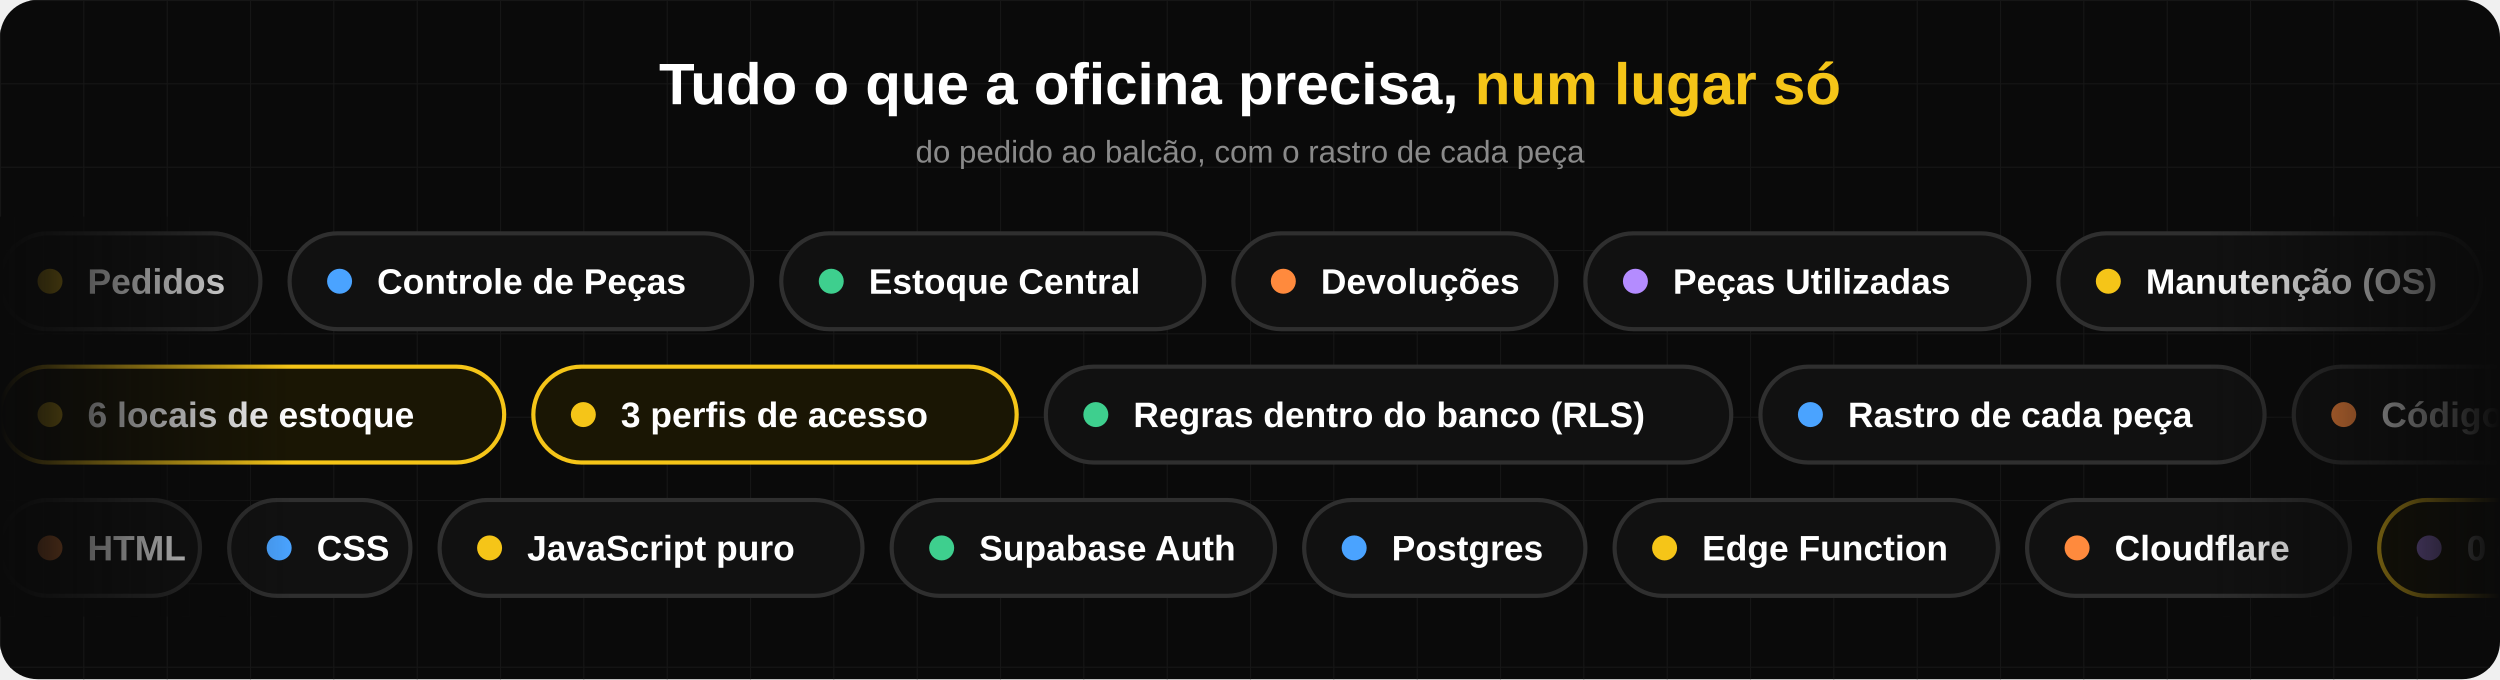
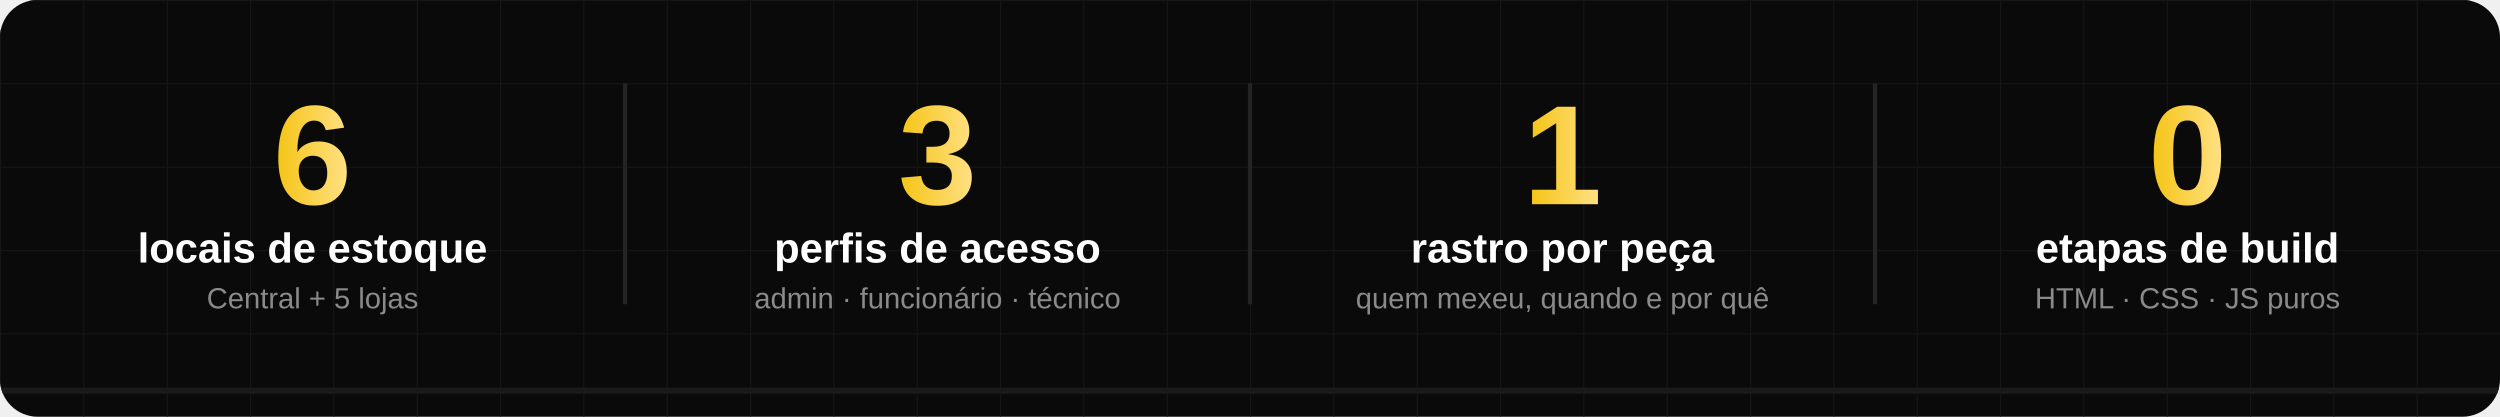
- <svg xmlns="http://www.w3.org/2000/svg" viewBox="0 0 1200 326" width="1200" height="326" role="img" aria-label="Tudo o que a oficina precisa em um lugar só: módulos do sistema, regras de acesso e tecnologias">
+ <svg xmlns="http://www.w3.org/2000/svg" viewBox="0 0 1200 200" width="1200" height="200" role="img" aria-label="6 locais de estoque, 3 perfis de acesso, 1 rastro por peça, 0 etapas de build">
  <defs>
    <linearGradient id="y" x1="0" x2="1">
      <stop offset="0" stop-color="#F5C518" />
      <stop offset="1" stop-color="#FFE082" />
    </linearGradient>
-     <linearGradient id="fl" x1="0" x2="1">
-       <stop offset="0" stop-color="#0a0a0a" />
-       <stop offset="1" stop-color="#0a0a0a" stop-opacity="0" />
-     </linearGradient>
-     <linearGradient id="fr" x1="0" x2="1">
-       <stop offset="0" stop-color="#0a0a0a" stop-opacity="0" />
-       <stop offset="1" stop-color="#0a0a0a" />
+     <linearGradient id="sw" x1="0" x2="1">
+       <stop offset="0" stop-color="#F5C518" stop-opacity="0" />
+       <stop offset=".5" stop-color="#F5C518" />
+       <stop offset="1" stop-color="#F5C518" stop-opacity="0" />
    </linearGradient>
    <pattern id="g" width="40" height="40" patternUnits="userSpaceOnUse">
      <path d="M40 0H0V40" fill="none" stroke="#161616" stroke-width="1" />
    </pattern>
    <clipPath id="card">
-       <rect width="1200" height="326" rx="18" />
+       <rect width="1200" height="200" rx="18" />
    </clipPath>
  </defs>
  <g clip-path="url(#card)">
-     <rect width="1200" height="326" fill="#0a0a0a" />
-     <rect width="1200" height="326" fill="url(#g)" />
-     <text x="600" y="50" text-anchor="middle" font-family="'Outfit','Segoe UI',system-ui,-apple-system,Arial,sans-serif" font-size="28" font-weight="800" fill="#fff">Tudo o que a oficina precisa, <tspan fill="#F5C518">num lugar só</tspan>
-     </text>
-     <text x="600" y="78" text-anchor="middle" font-family="'Outfit','Segoe UI',system-ui,-apple-system,Arial,sans-serif" font-size="15" fill="#8a8a8a">do pedido ao balcão, com o rastro de cada peça</text>
+     <rect width="1200" height="200" fill="#0a0a0a" />
+     <rect width="1200" height="200" fill="url(#g)" />
    <g>
-       <animateTransform attributeName="transform" type="translate" from="0 0" to="-3093 0" dur="55.2s" repeatCount="indefinite" />
-       <rect x="0" y="112" width="125" height="46" rx="23" fill="#111" stroke="#2f2f2f" stroke-width="2" />
-       <circle cx="24" cy="135" r="6" fill="#F5C518" />
-       <text x="42" y="141" font-family="'Outfit','Segoe UI',system-ui,-apple-system,Arial,sans-serif" font-size="17" font-weight="600" fill="#fff">Pedidos</text>
-       <rect x="139" y="112" width="222" height="46" rx="23" fill="#111" stroke="#2f2f2f" stroke-width="2" />
-       <circle cx="163" cy="135" r="6" fill="#4aa3ff" />
-       <text x="181" y="141" font-family="'Outfit','Segoe UI',system-ui,-apple-system,Arial,sans-serif" font-size="17" font-weight="600" fill="#fff">Controle de Peças</text>
-       <rect x="375" y="112" width="203" height="46" rx="23" fill="#111" stroke="#2f2f2f" stroke-width="2" />
-       <circle cx="399" cy="135" r="6" fill="#3ECF8E" />
-       <text x="417" y="141" font-family="'Outfit','Segoe UI',system-ui,-apple-system,Arial,sans-serif" font-size="17" font-weight="600" fill="#fff">Estoque Central</text>
-       <rect x="592" y="112" width="155" height="46" rx="23" fill="#111" stroke="#2f2f2f" stroke-width="2" />
-       <circle cx="616" cy="135" r="6" fill="#ff8a3d" />
-       <text x="634" y="141" font-family="'Outfit','Segoe UI',system-ui,-apple-system,Arial,sans-serif" font-size="17" font-weight="600" fill="#fff">Devoluções</text>
-       <rect x="761" y="112" width="213" height="46" rx="23" fill="#111" stroke="#2f2f2f" stroke-width="2" />
-       <circle cx="785" cy="135" r="6" fill="#b48cff" />
-       <text x="803" y="141" font-family="'Outfit','Segoe UI',system-ui,-apple-system,Arial,sans-serif" font-size="17" font-weight="600" fill="#fff">Peças Utilizadas</text>
-       <rect x="988" y="112" width="203" height="46" rx="23" fill="#111" stroke="#2f2f2f" stroke-width="2" />
-       <circle cx="1012" cy="135" r="6" fill="#F5C518" />
-       <text x="1030" y="141" font-family="'Outfit','Segoe UI',system-ui,-apple-system,Arial,sans-serif" font-size="17" font-weight="600" fill="#fff">Manutenção (OS)</text>
-       <rect x="1205" y="112" width="232" height="46" rx="23" fill="#111" stroke="#2f2f2f" stroke-width="2" />
-       <circle cx="1229" cy="135" r="6" fill="#4aa3ff" />
-       <text x="1247" y="141" font-family="'Outfit','Segoe UI',system-ui,-apple-system,Arial,sans-serif" font-size="17" font-weight="600" fill="#fff">Fechamento Técnico</text>
-       <rect x="1451" y="112" width="261" height="46" rx="23" fill="#111" stroke="#2f2f2f" stroke-width="2" />
-       <circle cx="1475" cy="135" r="6" fill="#3ECF8E" />
-       <text x="1493" y="141" font-family="'Outfit','Segoe UI',system-ui,-apple-system,Arial,sans-serif" font-size="17" font-weight="600" fill="#fff">Manutenção de Manetes</text>
-       <rect x="1726" y="112" width="281" height="46" rx="23" fill="#111" stroke="#2f2f2f" stroke-width="2" />
-       <circle cx="1750" cy="135" r="6" fill="#ff8a3d" />
-       <text x="1768" y="141" font-family="'Outfit','Segoe UI',system-ui,-apple-system,Arial,sans-serif" font-size="17" font-weight="600" fill="#fff">Catálogo e Fornecedores</text>
-       <rect x="2021" y="112" width="310" height="46" rx="23" fill="#111" stroke="#2f2f2f" stroke-width="2" />
-       <circle cx="2045" cy="135" r="6" fill="#b48cff" />
-       <text x="2063" y="141" font-family="'Outfit','Segoe UI',system-ui,-apple-system,Arial,sans-serif" font-size="17" font-weight="600" fill="#fff">Transferências entre lojas</text>
-       <rect x="2345" y="112" width="145" height="46" rx="23" fill="#111" stroke="#2f2f2f" stroke-width="2" />
-       <circle cx="2369" cy="135" r="6" fill="#F5C518" />
-       <text x="2387" y="141" font-family="'Outfit','Segoe UI',system-ui,-apple-system,Arial,sans-serif" font-size="17" font-weight="600" fill="#fff">Histórico</text>
-       <rect x="2504" y="112" width="222" height="46" rx="23" fill="#111" stroke="#2f2f2f" stroke-width="2" />
-       <circle cx="2528" cy="135" r="6" fill="#4aa3ff" />
-       <text x="2546" y="141" font-family="'Outfit','Segoe UI',system-ui,-apple-system,Arial,sans-serif" font-size="17" font-weight="600" fill="#fff">Relatórios em CSV</text>
-       <rect x="2740" y="112" width="339" height="46" rx="23" fill="#111" stroke="#2f2f2f" stroke-width="2" />
-       <circle cx="2764" cy="135" r="6" fill="#3ECF8E" />
-       <text x="2782" y="141" font-family="'Outfit','Segoe UI',system-ui,-apple-system,Arial,sans-serif" font-size="17" font-weight="600" fill="#fff">Importar e exportar planilhas</text>
-       <rect x="3093" y="112" width="125" height="46" rx="23" fill="#111" stroke="#2f2f2f" stroke-width="2" />
-       <circle cx="3117" cy="135" r="6" fill="#F5C518" />
-       <text x="3135" y="141" font-family="'Outfit','Segoe UI',system-ui,-apple-system,Arial,sans-serif" font-size="17" font-weight="600" fill="#fff">Pedidos</text>
-       <rect x="3232" y="112" width="222" height="46" rx="23" fill="#111" stroke="#2f2f2f" stroke-width="2" />
-       <circle cx="3256" cy="135" r="6" fill="#4aa3ff" />
-       <text x="3274" y="141" font-family="'Outfit','Segoe UI',system-ui,-apple-system,Arial,sans-serif" font-size="17" font-weight="600" fill="#fff">Controle de Peças</text>
-       <rect x="3468" y="112" width="203" height="46" rx="23" fill="#111" stroke="#2f2f2f" stroke-width="2" />
-       <circle cx="3492" cy="135" r="6" fill="#3ECF8E" />
-       <text x="3510" y="141" font-family="'Outfit','Segoe UI',system-ui,-apple-system,Arial,sans-serif" font-size="17" font-weight="600" fill="#fff">Estoque Central</text>
-       <rect x="3685" y="112" width="155" height="46" rx="23" fill="#111" stroke="#2f2f2f" stroke-width="2" />
-       <circle cx="3709" cy="135" r="6" fill="#ff8a3d" />
-       <text x="3727" y="141" font-family="'Outfit','Segoe UI',system-ui,-apple-system,Arial,sans-serif" font-size="17" font-weight="600" fill="#fff">Devoluções</text>
-       <rect x="3854" y="112" width="213" height="46" rx="23" fill="#111" stroke="#2f2f2f" stroke-width="2" />
-       <circle cx="3878" cy="135" r="6" fill="#b48cff" />
-       <text x="3896" y="141" font-family="'Outfit','Segoe UI',system-ui,-apple-system,Arial,sans-serif" font-size="17" font-weight="600" fill="#fff">Peças Utilizadas</text>
-       <rect x="4081" y="112" width="203" height="46" rx="23" fill="#111" stroke="#2f2f2f" stroke-width="2" />
-       <circle cx="4105" cy="135" r="6" fill="#F5C518" />
-       <text x="4123" y="141" font-family="'Outfit','Segoe UI',system-ui,-apple-system,Arial,sans-serif" font-size="17" font-weight="600" fill="#fff">Manutenção (OS)</text>
-       <rect x="4298" y="112" width="232" height="46" rx="23" fill="#111" stroke="#2f2f2f" stroke-width="2" />
-       <circle cx="4322" cy="135" r="6" fill="#4aa3ff" />
-       <text x="4340" y="141" font-family="'Outfit','Segoe UI',system-ui,-apple-system,Arial,sans-serif" font-size="17" font-weight="600" fill="#fff">Fechamento Técnico</text>
-       <rect x="4544" y="112" width="261" height="46" rx="23" fill="#111" stroke="#2f2f2f" stroke-width="2" />
-       <circle cx="4568" cy="135" r="6" fill="#3ECF8E" />
-       <text x="4586" y="141" font-family="'Outfit','Segoe UI',system-ui,-apple-system,Arial,sans-serif" font-size="17" font-weight="600" fill="#fff">Manutenção de Manetes</text>
-       <rect x="4819" y="112" width="281" height="46" rx="23" fill="#111" stroke="#2f2f2f" stroke-width="2" />
-       <circle cx="4843" cy="135" r="6" fill="#ff8a3d" />
-       <text x="4861" y="141" font-family="'Outfit','Segoe UI',system-ui,-apple-system,Arial,sans-serif" font-size="17" font-weight="600" fill="#fff">Catálogo e Fornecedores</text>
-       <rect x="5114" y="112" width="310" height="46" rx="23" fill="#111" stroke="#2f2f2f" stroke-width="2" />
-       <circle cx="5138" cy="135" r="6" fill="#b48cff" />
-       <text x="5156" y="141" font-family="'Outfit','Segoe UI',system-ui,-apple-system,Arial,sans-serif" font-size="17" font-weight="600" fill="#fff">Transferências entre lojas</text>
-       <rect x="5438" y="112" width="145" height="46" rx="23" fill="#111" stroke="#2f2f2f" stroke-width="2" />
-       <circle cx="5462" cy="135" r="6" fill="#F5C518" />
-       <text x="5480" y="141" font-family="'Outfit','Segoe UI',system-ui,-apple-system,Arial,sans-serif" font-size="17" font-weight="600" fill="#fff">Histórico</text>
-       <rect x="5597" y="112" width="222" height="46" rx="23" fill="#111" stroke="#2f2f2f" stroke-width="2" />
-       <circle cx="5621" cy="135" r="6" fill="#4aa3ff" />
-       <text x="5639" y="141" font-family="'Outfit','Segoe UI',system-ui,-apple-system,Arial,sans-serif" font-size="17" font-weight="600" fill="#fff">Relatórios em CSV</text>
-       <rect x="5833" y="112" width="339" height="46" rx="23" fill="#111" stroke="#2f2f2f" stroke-width="2" />
-       <circle cx="5857" cy="135" r="6" fill="#3ECF8E" />
-       <text x="5875" y="141" font-family="'Outfit','Segoe UI',system-ui,-apple-system,Arial,sans-serif" font-size="17" font-weight="600" fill="#fff">Importar e exportar planilhas</text>
+       <animate attributeName="opacity" values="1;.55;1;1" keyTimes="0;.12;.3;1" dur="6s" begin="0.0s" repeatCount="indefinite" />
+       <text x="150" y="98" text-anchor="middle" font-family="'Outfit','Segoe UI',system-ui,-apple-system,Arial,sans-serif" font-size="68" font-weight="800" fill="url(#y)">6</text>
    </g>
+     <text x="150" y="126" text-anchor="middle" font-family="'Outfit','Segoe UI',system-ui,-apple-system,Arial,sans-serif" font-size="20" font-weight="700" fill="#fff">locais de estoque</text>
+     <text x="150" y="148" text-anchor="middle" font-family="'Outfit','Segoe UI',system-ui,-apple-system,Arial,sans-serif" font-size="14" fill="#8a8a8a">Central + 5 lojas</text>
+     <line x1="300" x2="300" y1="40" y2="146" stroke="#242424" stroke-width="2" />
    <g>
-       <animateTransform attributeName="transform" type="translate" from="-2580 0" to="0 0" dur="58.6s" repeatCount="indefinite" />
-       <rect x="0" y="176" width="242" height="46" rx="23" fill="#1a1604" stroke="#F5C518" stroke-width="2" />
-       <circle cx="24" cy="199" r="6" fill="#F5C518" />
-       <text x="42" y="205" font-family="'Outfit','Segoe UI',system-ui,-apple-system,Arial,sans-serif" font-size="17" font-weight="600" fill="#fff">6 locais de estoque</text>
-       <rect x="256" y="176" width="232" height="46" rx="23" fill="#1a1604" stroke="#F5C518" stroke-width="2" />
-       <circle cx="280" cy="199" r="6" fill="#F5C518" />
-       <text x="298" y="205" font-family="'Outfit','Segoe UI',system-ui,-apple-system,Arial,sans-serif" font-size="17" font-weight="600" fill="#fff">3 perfis de acesso</text>
-       <rect x="502" y="176" width="329" height="46" rx="23" fill="#111" stroke="#2f2f2f" stroke-width="2" />
-       <circle cx="526" cy="199" r="6" fill="#3ECF8E" />
-       <text x="544" y="205" font-family="'Outfit','Segoe UI',system-ui,-apple-system,Arial,sans-serif" font-size="17" font-weight="600" fill="#fff">Regras dentro do banco (RLS)</text>
-       <rect x="845" y="176" width="242" height="46" rx="23" fill="#111" stroke="#2f2f2f" stroke-width="2" />
-       <circle cx="869" cy="199" r="6" fill="#4aa3ff" />
-       <text x="887" y="205" font-family="'Outfit','Segoe UI',system-ui,-apple-system,Arial,sans-serif" font-size="17" font-weight="600" fill="#fff">Rastro de cada peça</text>
-       <rect x="1101" y="176" width="339" height="46" rx="23" fill="#111" stroke="#2f2f2f" stroke-width="2" />
-       <circle cx="1125" cy="199" r="6" fill="#ff8a3d" />
-       <text x="1143" y="205" font-family="'Outfit','Segoe UI',system-ui,-apple-system,Arial,sans-serif" font-size="17" font-weight="600" fill="#fff">Código por peça · PED-0001-01</text>
-       <rect x="1454" y="176" width="261" height="46" rx="23" fill="#111" stroke="#2f2f2f" stroke-width="2" />
-       <circle cx="1478" cy="199" r="6" fill="#b48cff" />
-       <text x="1496" y="205" font-family="'Outfit','Segoe UI',system-ui,-apple-system,Arial,sans-serif" font-size="17" font-weight="600" fill="#fff">Logar como, sem senha</text>
-       <rect x="1729" y="176" width="455" height="46" rx="23" fill="#111" stroke="#2f2f2f" stroke-width="2" />
-       <circle cx="1753" cy="199" r="6" fill="#F5C518" />
-       <text x="1771" y="205" font-family="'Outfit','Segoe UI',system-ui,-apple-system,Arial,sans-serif" font-size="17" font-weight="600" fill="#fff">Usuário desativado perde o acesso na hora</text>
-       <rect x="2198" y="176" width="368" height="46" rx="23" fill="#111" stroke="#2f2f2f" stroke-width="2" />
-       <circle cx="2222" cy="199" r="6" fill="#3ECF8E" />
-       <text x="2240" y="205" font-family="'Outfit','Segoe UI',system-ui,-apple-system,Arial,sans-serif" font-size="17" font-weight="600" fill="#fff">Só o técnico atualiza as manetes</text>
-       <rect x="2580" y="176" width="242" height="46" rx="23" fill="#1a1604" stroke="#F5C518" stroke-width="2" />
-       <circle cx="2604" cy="199" r="6" fill="#F5C518" />
-       <text x="2622" y="205" font-family="'Outfit','Segoe UI',system-ui,-apple-system,Arial,sans-serif" font-size="17" font-weight="600" fill="#fff">6 locais de estoque</text>
-       <rect x="2836" y="176" width="232" height="46" rx="23" fill="#1a1604" stroke="#F5C518" stroke-width="2" />
-       <circle cx="2860" cy="199" r="6" fill="#F5C518" />
-       <text x="2878" y="205" font-family="'Outfit','Segoe UI',system-ui,-apple-system,Arial,sans-serif" font-size="17" font-weight="600" fill="#fff">3 perfis de acesso</text>
-       <rect x="3082" y="176" width="329" height="46" rx="23" fill="#111" stroke="#2f2f2f" stroke-width="2" />
-       <circle cx="3106" cy="199" r="6" fill="#3ECF8E" />
-       <text x="3124" y="205" font-family="'Outfit','Segoe UI',system-ui,-apple-system,Arial,sans-serif" font-size="17" font-weight="600" fill="#fff">Regras dentro do banco (RLS)</text>
-       <rect x="3425" y="176" width="242" height="46" rx="23" fill="#111" stroke="#2f2f2f" stroke-width="2" />
-       <circle cx="3449" cy="199" r="6" fill="#4aa3ff" />
-       <text x="3467" y="205" font-family="'Outfit','Segoe UI',system-ui,-apple-system,Arial,sans-serif" font-size="17" font-weight="600" fill="#fff">Rastro de cada peça</text>
-       <rect x="3681" y="176" width="339" height="46" rx="23" fill="#111" stroke="#2f2f2f" stroke-width="2" />
-       <circle cx="3705" cy="199" r="6" fill="#ff8a3d" />
-       <text x="3723" y="205" font-family="'Outfit','Segoe UI',system-ui,-apple-system,Arial,sans-serif" font-size="17" font-weight="600" fill="#fff">Código por peça · PED-0001-01</text>
-       <rect x="4034" y="176" width="261" height="46" rx="23" fill="#111" stroke="#2f2f2f" stroke-width="2" />
-       <circle cx="4058" cy="199" r="6" fill="#b48cff" />
-       <text x="4076" y="205" font-family="'Outfit','Segoe UI',system-ui,-apple-system,Arial,sans-serif" font-size="17" font-weight="600" fill="#fff">Logar como, sem senha</text>
-       <rect x="4309" y="176" width="455" height="46" rx="23" fill="#111" stroke="#2f2f2f" stroke-width="2" />
-       <circle cx="4333" cy="199" r="6" fill="#F5C518" />
-       <text x="4351" y="205" font-family="'Outfit','Segoe UI',system-ui,-apple-system,Arial,sans-serif" font-size="17" font-weight="600" fill="#fff">Usuário desativado perde o acesso na hora</text>
-       <rect x="4778" y="176" width="368" height="46" rx="23" fill="#111" stroke="#2f2f2f" stroke-width="2" />
-       <circle cx="4802" cy="199" r="6" fill="#3ECF8E" />
-       <text x="4820" y="205" font-family="'Outfit','Segoe UI',system-ui,-apple-system,Arial,sans-serif" font-size="17" font-weight="600" fill="#fff">Só o técnico atualiza as manetes</text>
+       <animate attributeName="opacity" values="1;.55;1;1" keyTimes="0;.12;.3;1" dur="6s" begin="0.9s" repeatCount="indefinite" />
+       <text x="450" y="98" text-anchor="middle" font-family="'Outfit','Segoe UI',system-ui,-apple-system,Arial,sans-serif" font-size="68" font-weight="800" fill="url(#y)">3</text>
    </g>
+     <text x="450" y="126" text-anchor="middle" font-family="'Outfit','Segoe UI',system-ui,-apple-system,Arial,sans-serif" font-size="20" font-weight="700" fill="#fff">perfis de acesso</text>
+     <text x="450" y="148" text-anchor="middle" font-family="'Outfit','Segoe UI',system-ui,-apple-system,Arial,sans-serif" font-size="14" fill="#8a8a8a">admin · funcionário · técnico</text>
+     <line x1="600" x2="600" y1="40" y2="146" stroke="#242424" stroke-width="2" />
    <g>
-       <animateTransform attributeName="transform" type="translate" from="0 0" to="-1663 0" dur="46.2s" repeatCount="indefinite" />
-       <rect x="0" y="240" width="96" height="46" rx="23" fill="#111" stroke="#2f2f2f" stroke-width="2" />
-       <circle cx="24" cy="263" r="6" fill="#ff8a3d" />
-       <text x="42" y="269" font-family="'Outfit','Segoe UI',system-ui,-apple-system,Arial,sans-serif" font-size="17" font-weight="600" fill="#fff">HTML</text>
-       <rect x="110" y="240" width="87" height="46" rx="23" fill="#111" stroke="#2f2f2f" stroke-width="2" />
-       <circle cx="134" cy="263" r="6" fill="#4aa3ff" />
-       <text x="152" y="269" font-family="'Outfit','Segoe UI',system-ui,-apple-system,Arial,sans-serif" font-size="17" font-weight="600" fill="#fff">CSS</text>
-       <rect x="211" y="240" width="203" height="46" rx="23" fill="#111" stroke="#2f2f2f" stroke-width="2" />
-       <circle cx="235" cy="263" r="6" fill="#F5C518" />
-       <text x="253" y="269" font-family="'Outfit','Segoe UI',system-ui,-apple-system,Arial,sans-serif" font-size="17" font-weight="600" fill="#fff">JavaScript puro</text>
-       <rect x="428" y="240" width="184" height="46" rx="23" fill="#111" stroke="#2f2f2f" stroke-width="2" />
-       <circle cx="452" cy="263" r="6" fill="#3ECF8E" />
-       <text x="470" y="269" font-family="'Outfit','Segoe UI',system-ui,-apple-system,Arial,sans-serif" font-size="17" font-weight="600" fill="#fff">Supabase Auth</text>
-       <rect x="626" y="240" width="135" height="46" rx="23" fill="#111" stroke="#2f2f2f" stroke-width="2" />
-       <circle cx="650" cy="263" r="6" fill="#4aa3ff" />
-       <text x="668" y="269" font-family="'Outfit','Segoe UI',system-ui,-apple-system,Arial,sans-serif" font-size="17" font-weight="600" fill="#fff">Postgres</text>
-       <rect x="775" y="240" width="184" height="46" rx="23" fill="#111" stroke="#2f2f2f" stroke-width="2" />
-       <circle cx="799" cy="263" r="6" fill="#F5C518" />
-       <text x="817" y="269" font-family="'Outfit','Segoe UI',system-ui,-apple-system,Arial,sans-serif" font-size="17" font-weight="600" fill="#fff">Edge Function</text>
-       <rect x="973" y="240" width="155" height="46" rx="23" fill="#111" stroke="#2f2f2f" stroke-width="2" />
-       <circle cx="997" cy="263" r="6" fill="#ff8a3d" />
-       <text x="1015" y="269" font-family="'Outfit','Segoe UI',system-ui,-apple-system,Arial,sans-serif" font-size="17" font-weight="600" fill="#fff">Cloudflare</text>
-       <rect x="1142" y="240" width="222" height="46" rx="23" fill="#1a1604" stroke="#F5C518" stroke-width="2" />
-       <circle cx="1166" cy="263" r="6" fill="#b48cff" />
-       <text x="1184" y="269" font-family="'Outfit','Segoe UI',system-ui,-apple-system,Arial,sans-serif" font-size="17" font-weight="600" fill="#fff">0 etapas de build</text>
-       <rect x="1378" y="240" width="271" height="46" rx="23" fill="#111" stroke="#2f2f2f" stroke-width="2" />
-       <circle cx="1402" cy="263" r="6" fill="#3ECF8E" />
-       <text x="1420" y="269" font-family="'Outfit','Segoe UI',system-ui,-apple-system,Arial,sans-serif" font-size="17" font-weight="600" fill="#fff">deploy a cada git push</text>
-       <rect x="1663" y="240" width="96" height="46" rx="23" fill="#111" stroke="#2f2f2f" stroke-width="2" />
-       <circle cx="1687" cy="263" r="6" fill="#ff8a3d" />
-       <text x="1705" y="269" font-family="'Outfit','Segoe UI',system-ui,-apple-system,Arial,sans-serif" font-size="17" font-weight="600" fill="#fff">HTML</text>
-       <rect x="1773" y="240" width="87" height="46" rx="23" fill="#111" stroke="#2f2f2f" stroke-width="2" />
-       <circle cx="1797" cy="263" r="6" fill="#4aa3ff" />
-       <text x="1815" y="269" font-family="'Outfit','Segoe UI',system-ui,-apple-system,Arial,sans-serif" font-size="17" font-weight="600" fill="#fff">CSS</text>
-       <rect x="1874" y="240" width="203" height="46" rx="23" fill="#111" stroke="#2f2f2f" stroke-width="2" />
-       <circle cx="1898" cy="263" r="6" fill="#F5C518" />
-       <text x="1916" y="269" font-family="'Outfit','Segoe UI',system-ui,-apple-system,Arial,sans-serif" font-size="17" font-weight="600" fill="#fff">JavaScript puro</text>
-       <rect x="2091" y="240" width="184" height="46" rx="23" fill="#111" stroke="#2f2f2f" stroke-width="2" />
-       <circle cx="2115" cy="263" r="6" fill="#3ECF8E" />
-       <text x="2133" y="269" font-family="'Outfit','Segoe UI',system-ui,-apple-system,Arial,sans-serif" font-size="17" font-weight="600" fill="#fff">Supabase Auth</text>
-       <rect x="2289" y="240" width="135" height="46" rx="23" fill="#111" stroke="#2f2f2f" stroke-width="2" />
-       <circle cx="2313" cy="263" r="6" fill="#4aa3ff" />
-       <text x="2331" y="269" font-family="'Outfit','Segoe UI',system-ui,-apple-system,Arial,sans-serif" font-size="17" font-weight="600" fill="#fff">Postgres</text>
-       <rect x="2438" y="240" width="184" height="46" rx="23" fill="#111" stroke="#2f2f2f" stroke-width="2" />
-       <circle cx="2462" cy="263" r="6" fill="#F5C518" />
-       <text x="2480" y="269" font-family="'Outfit','Segoe UI',system-ui,-apple-system,Arial,sans-serif" font-size="17" font-weight="600" fill="#fff">Edge Function</text>
-       <rect x="2636" y="240" width="155" height="46" rx="23" fill="#111" stroke="#2f2f2f" stroke-width="2" />
-       <circle cx="2660" cy="263" r="6" fill="#ff8a3d" />
-       <text x="2678" y="269" font-family="'Outfit','Segoe UI',system-ui,-apple-system,Arial,sans-serif" font-size="17" font-weight="600" fill="#fff">Cloudflare</text>
-       <rect x="2805" y="240" width="222" height="46" rx="23" fill="#1a1604" stroke="#F5C518" stroke-width="2" />
-       <circle cx="2829" cy="263" r="6" fill="#b48cff" />
-       <text x="2847" y="269" font-family="'Outfit','Segoe UI',system-ui,-apple-system,Arial,sans-serif" font-size="17" font-weight="600" fill="#fff">0 etapas de build</text>
-       <rect x="3041" y="240" width="271" height="46" rx="23" fill="#111" stroke="#2f2f2f" stroke-width="2" />
-       <circle cx="3065" cy="263" r="6" fill="#3ECF8E" />
-       <text x="3083" y="269" font-family="'Outfit','Segoe UI',system-ui,-apple-system,Arial,sans-serif" font-size="17" font-weight="600" fill="#fff">deploy a cada git push</text>
+       <animate attributeName="opacity" values="1;.55;1;1" keyTimes="0;.12;.3;1" dur="6s" begin="1.8s" repeatCount="indefinite" />
+       <text x="750" y="98" text-anchor="middle" font-family="'Outfit','Segoe UI',system-ui,-apple-system,Arial,sans-serif" font-size="68" font-weight="800" fill="url(#y)">1</text>
    </g>
-     <rect x="0" y="104" width="140" height="192" fill="url(#fl)" />
-     <rect x="1060" y="104" width="140" height="192" fill="url(#fr)" />
+     <text x="750" y="126" text-anchor="middle" font-family="'Outfit','Segoe UI',system-ui,-apple-system,Arial,sans-serif" font-size="20" font-weight="700" fill="#fff">rastro por peça</text>
+     <text x="750" y="148" text-anchor="middle" font-family="'Outfit','Segoe UI',system-ui,-apple-system,Arial,sans-serif" font-size="14" fill="#8a8a8a">quem mexeu, quando e por quê</text>
+     <line x1="900" x2="900" y1="40" y2="146" stroke="#242424" stroke-width="2" />
+     <g>
+       <animate attributeName="opacity" values="1;.55;1;1" keyTimes="0;.12;.3;1" dur="6s" begin="2.7s" repeatCount="indefinite" />
+       <text x="1050" y="98" text-anchor="middle" font-family="'Outfit','Segoe UI',system-ui,-apple-system,Arial,sans-serif" font-size="68" font-weight="800" fill="url(#y)">0</text>
+     </g>
+     <text x="1050" y="126" text-anchor="middle" font-family="'Outfit','Segoe UI',system-ui,-apple-system,Arial,sans-serif" font-size="20" font-weight="700" fill="#fff">etapas de build</text>
+     <text x="1050" y="148" text-anchor="middle" font-family="'Outfit','Segoe UI',system-ui,-apple-system,Arial,sans-serif" font-size="14" fill="#8a8a8a">HTML · CSS · JS puros</text>
+     <rect x="0" y="186" width="1200" height="3" fill="#1a1a1a" />
+     <rect x="-300" y="186" width="300" height="3" fill="url(#sw)">
+       <animate attributeName="x" from="-300" to="1200" dur="5s" repeatCount="indefinite" />
+     </rect>
  </g>
</svg>
